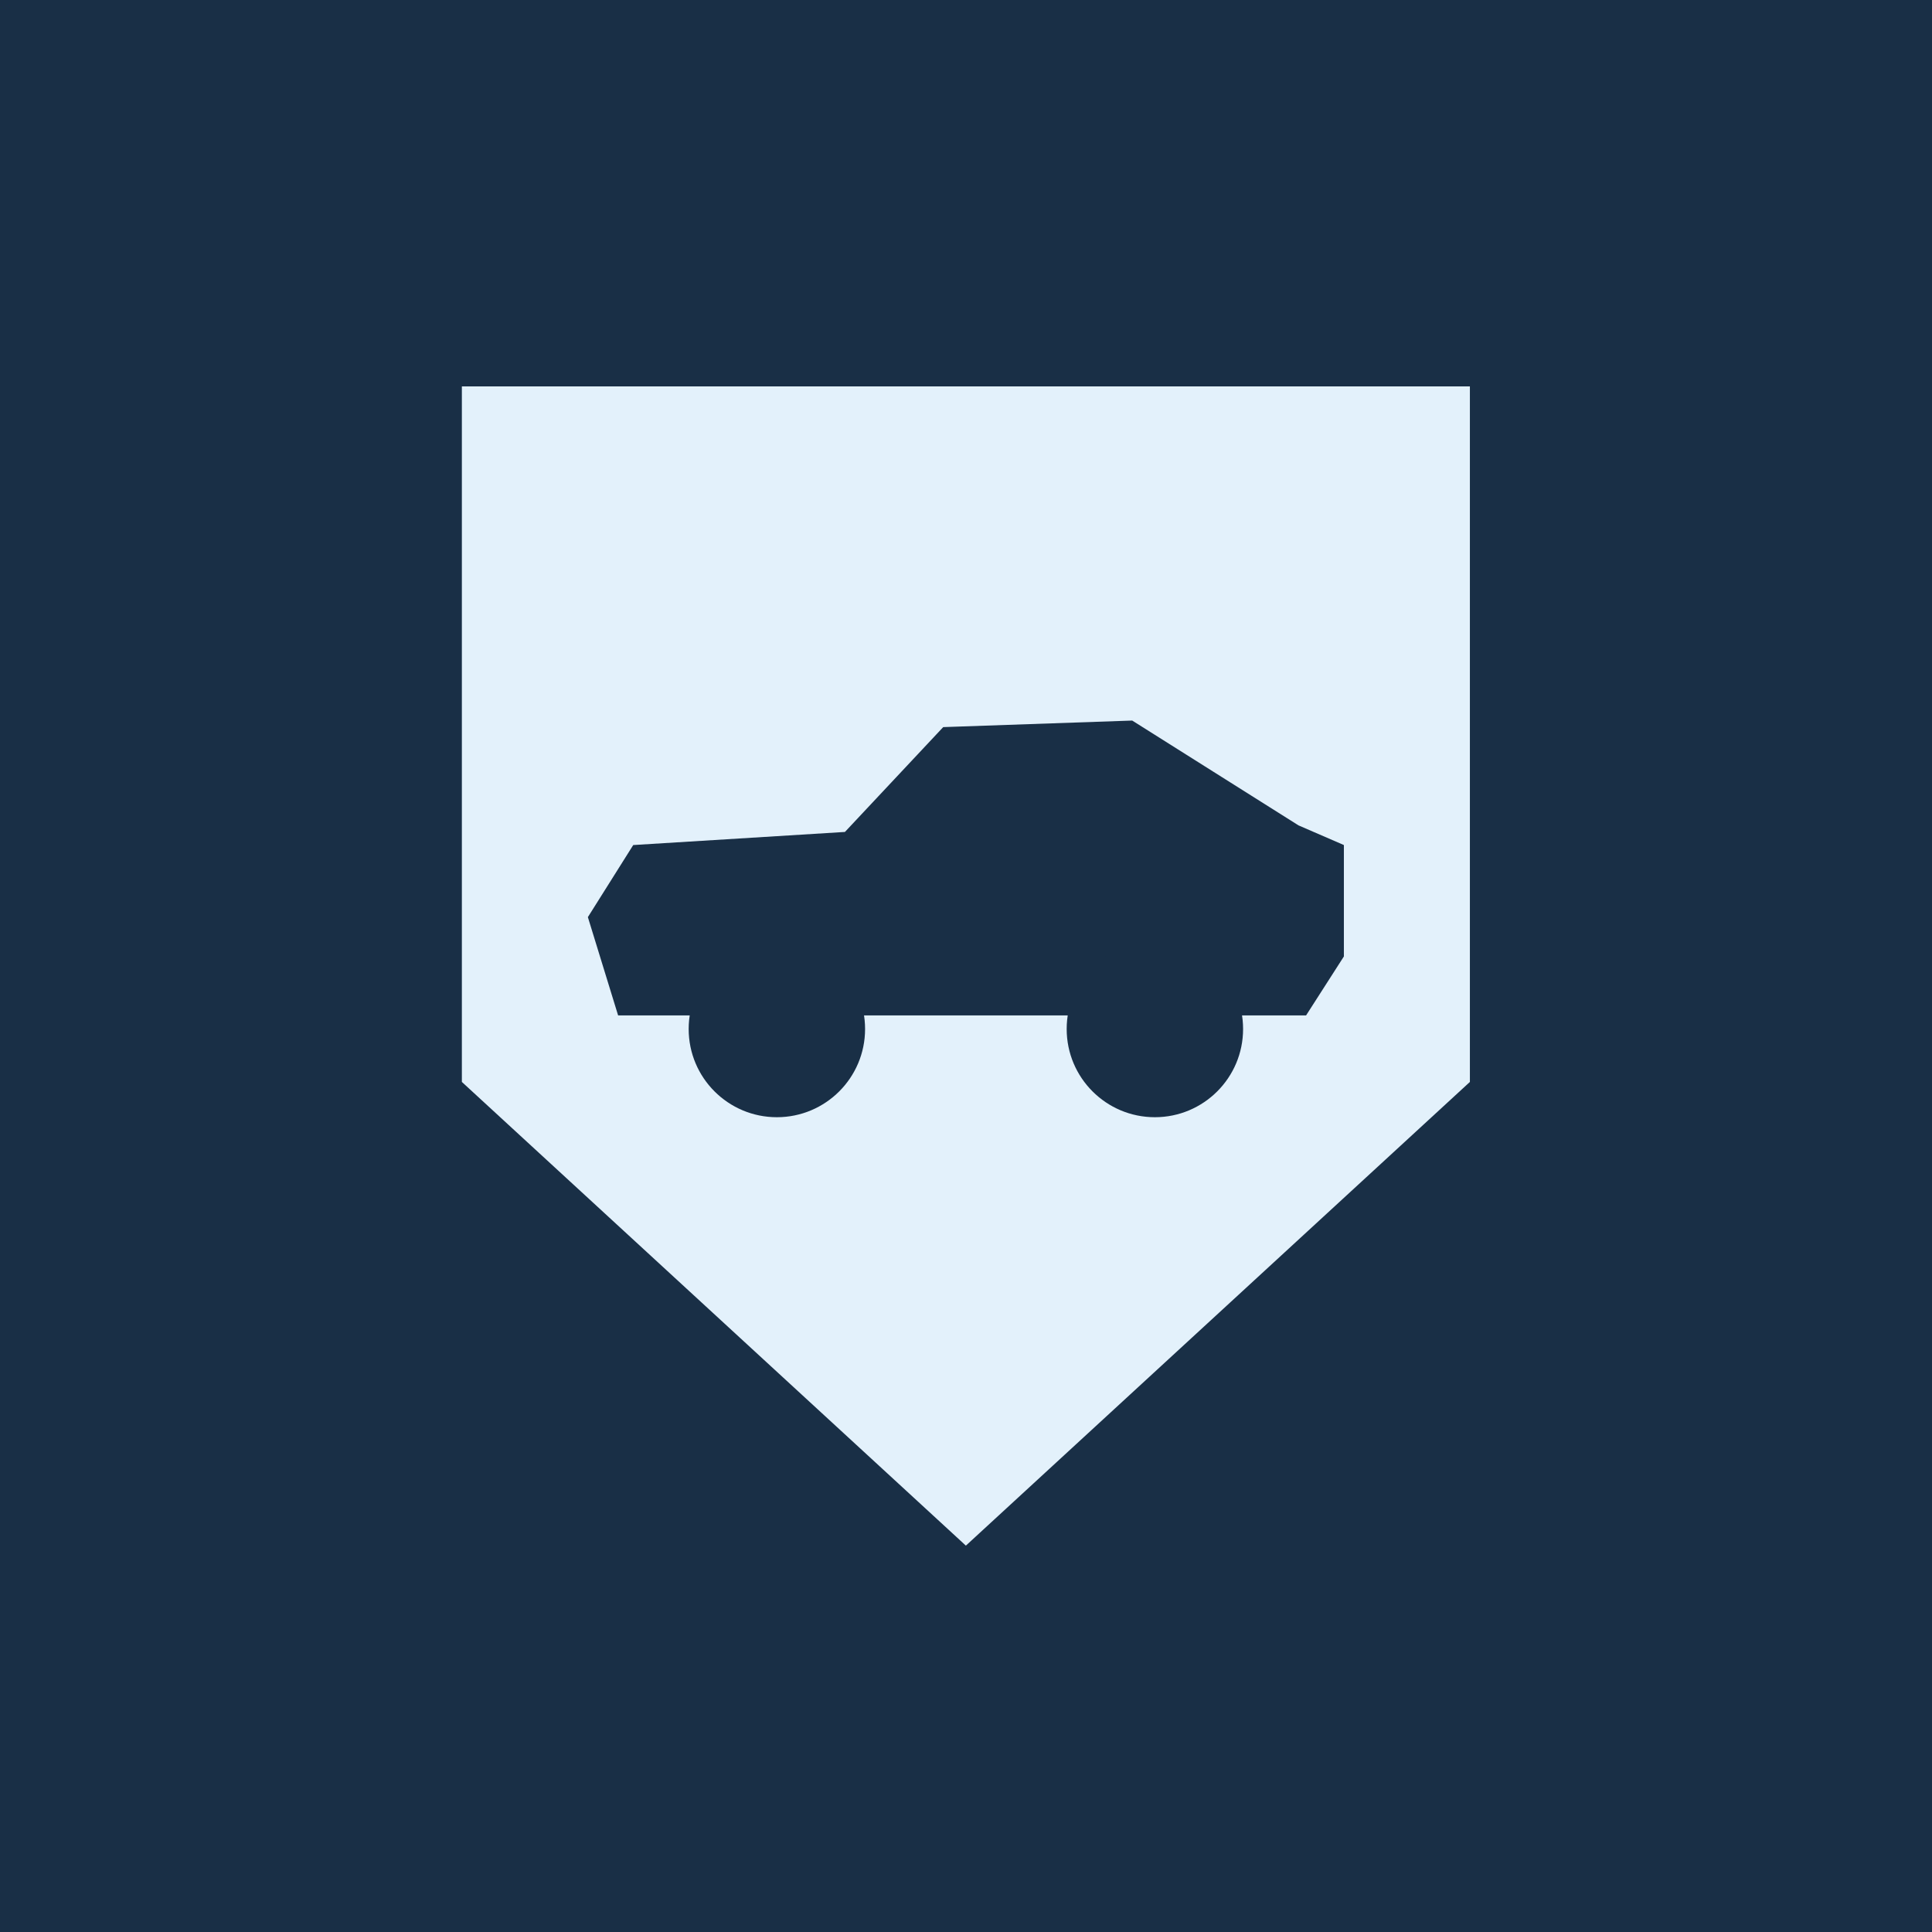
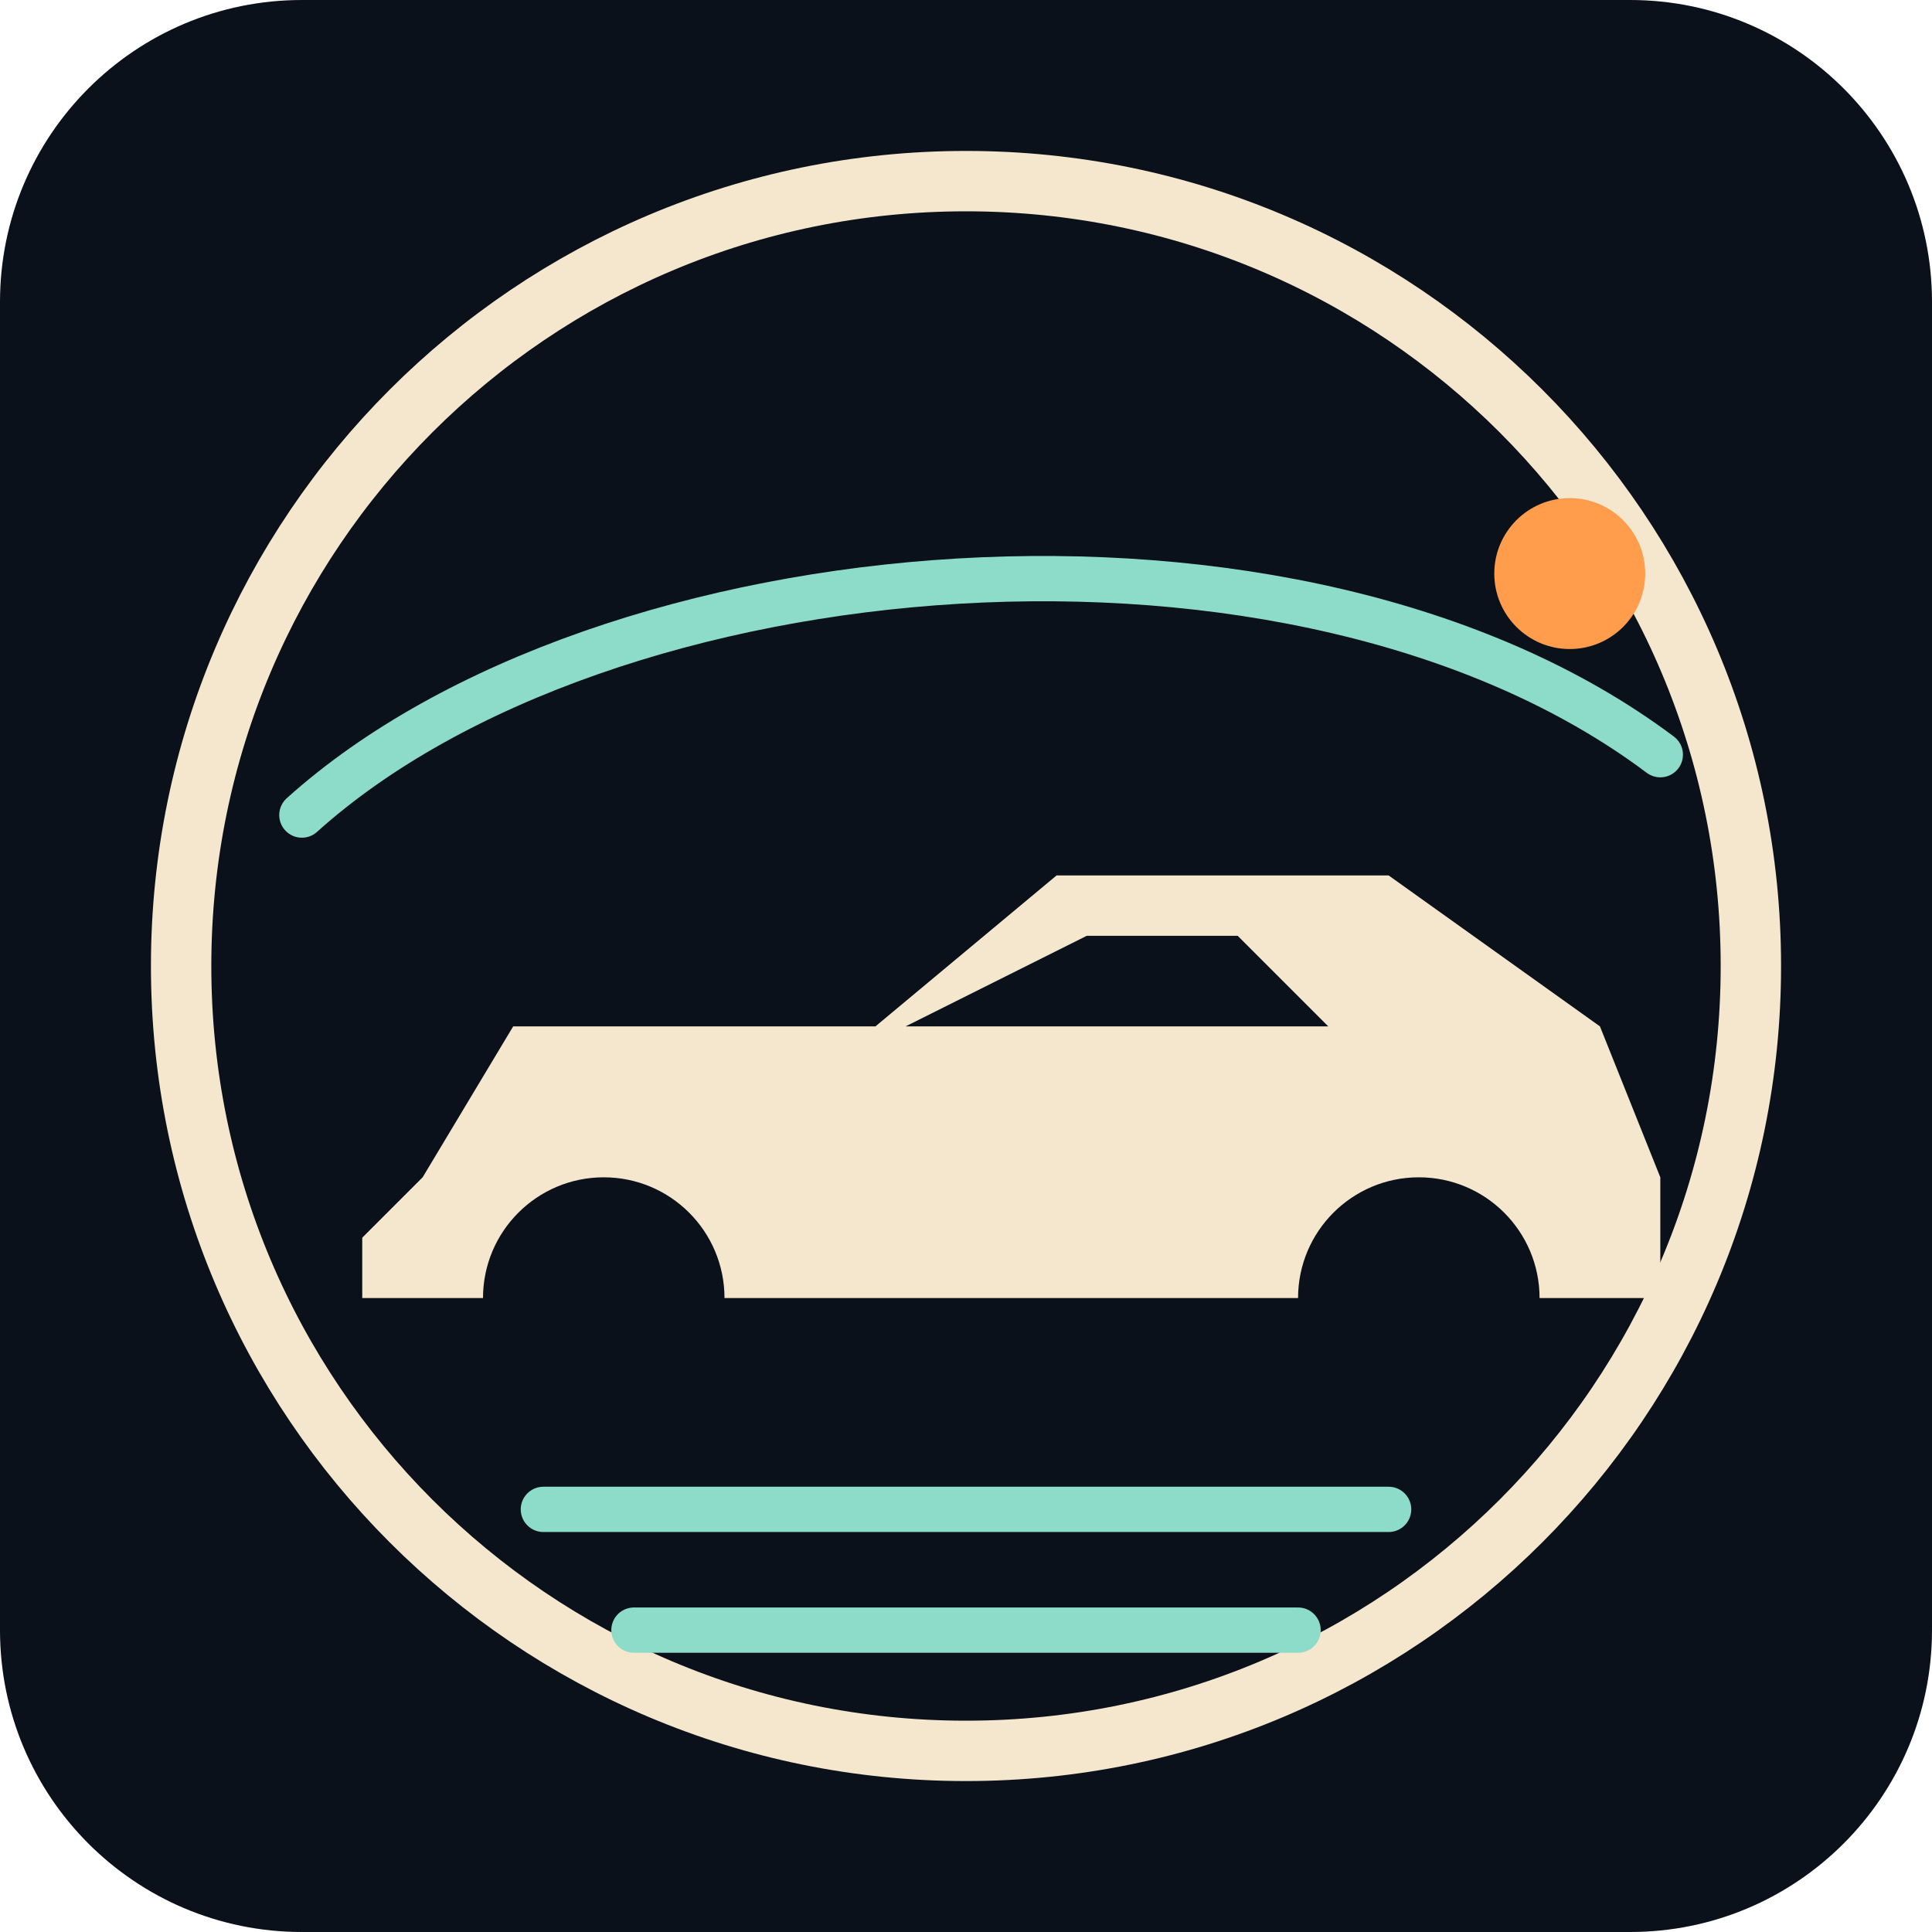
- <svg xmlns="http://www.w3.org/2000/svg" viewBox="0 0 64 64" role="img" aria-label="Ministry of Discontinued Parts">
-   <rect width="64" height="64" fill="#192F46" />
-   <g transform="translate(15.3 12.8) scale(0.8348)">
-     <path d="M0 0 H40 V27.6 L20 46 L0 27.6 Z" fill="#E3F1FB" />
-     <path d="M5.00 21.06 L6.80 18.20 L15.20 17.68 L19.10 13.52 L26.60 13.26 L33.20 17.42 L35.00 18.20 L35.00 22.62 L33.50 24.96 L6.20 24.96 Z" fill="#192F46" />
-     <circle cx="12.5" cy="25.5" r="3.5" fill="#192F46" />
-     <circle cx="27.5" cy="25.5" r="3.5" fill="#192F46" />
-   </g>
+ <svg xmlns="http://www.w3.org/2000/svg" viewBox="0 0 64 64" role="img" aria-label="OCP3D">
+   <rect width="64" height="64" rx="10" fill="#0B111B" />
+   <circle cx="32" cy="32" r="26" fill="none" stroke="#F4E7CE" stroke-width="2" />
+   <path d="M10 27C20 18 43 16 55 25" fill="none" stroke="#8DDBC9" stroke-width="1.5" stroke-linecap="round" />
+   <circle cx="52" cy="19" r="2.5" fill="#FF9D4D" />
+   <path d="M14 39l3-5h12l6-5h11l7 5 2 5v4H12v-2z" fill="#F4E7CE" />
+   <path d="M30 34l6-3h5l3 3z" fill="#0B111B" />
+   <circle cx="20" cy="43" r="4" fill="#0B111B" />
+   <circle cx="47" cy="43" r="4" fill="#0B111B" />
+   <path d="M18 50h28M21 54h22" stroke="#8DDBC9" stroke-width="1.5" stroke-linecap="round" />
</svg>
